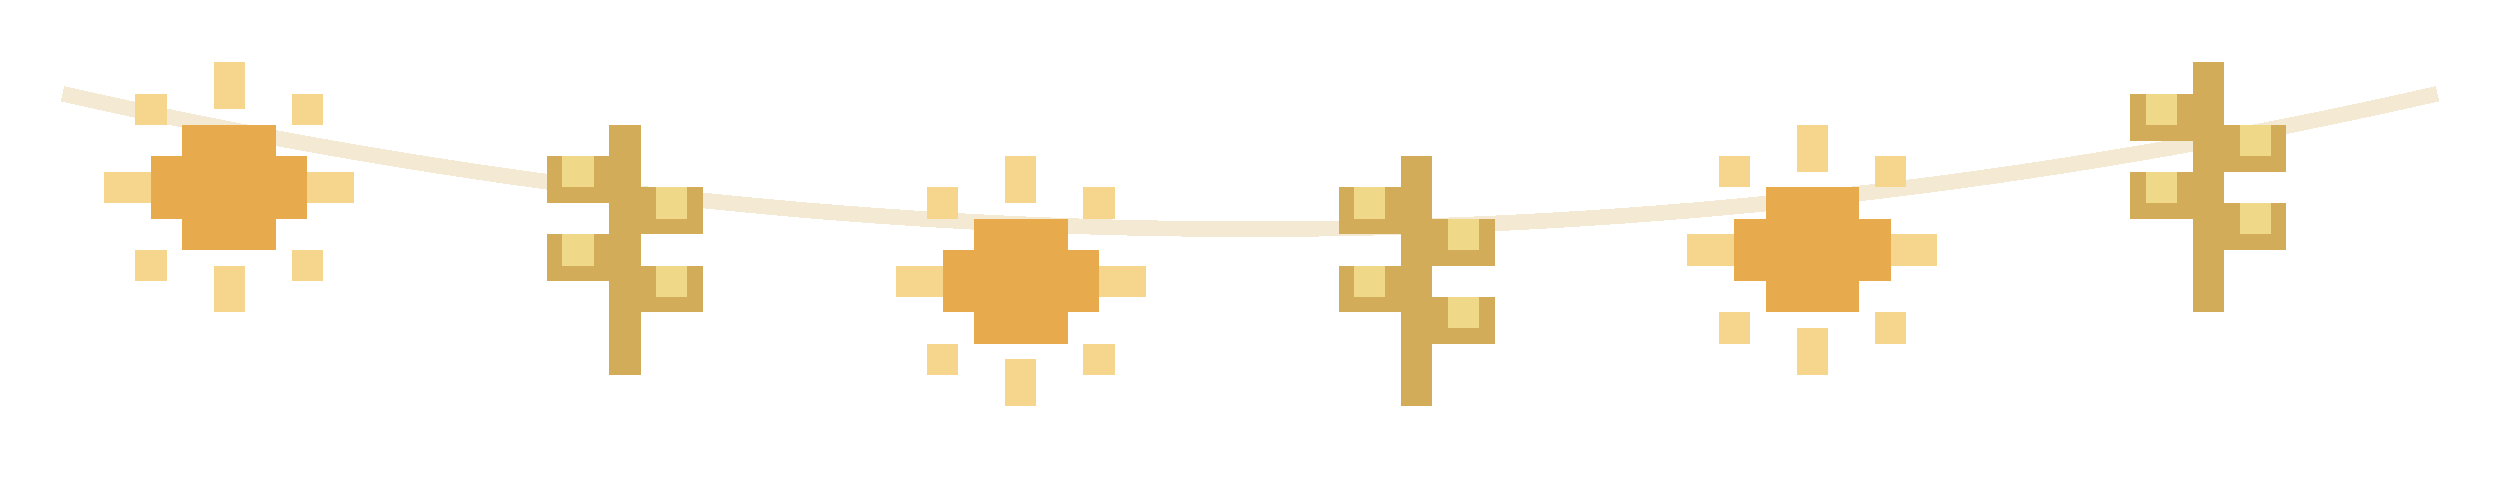
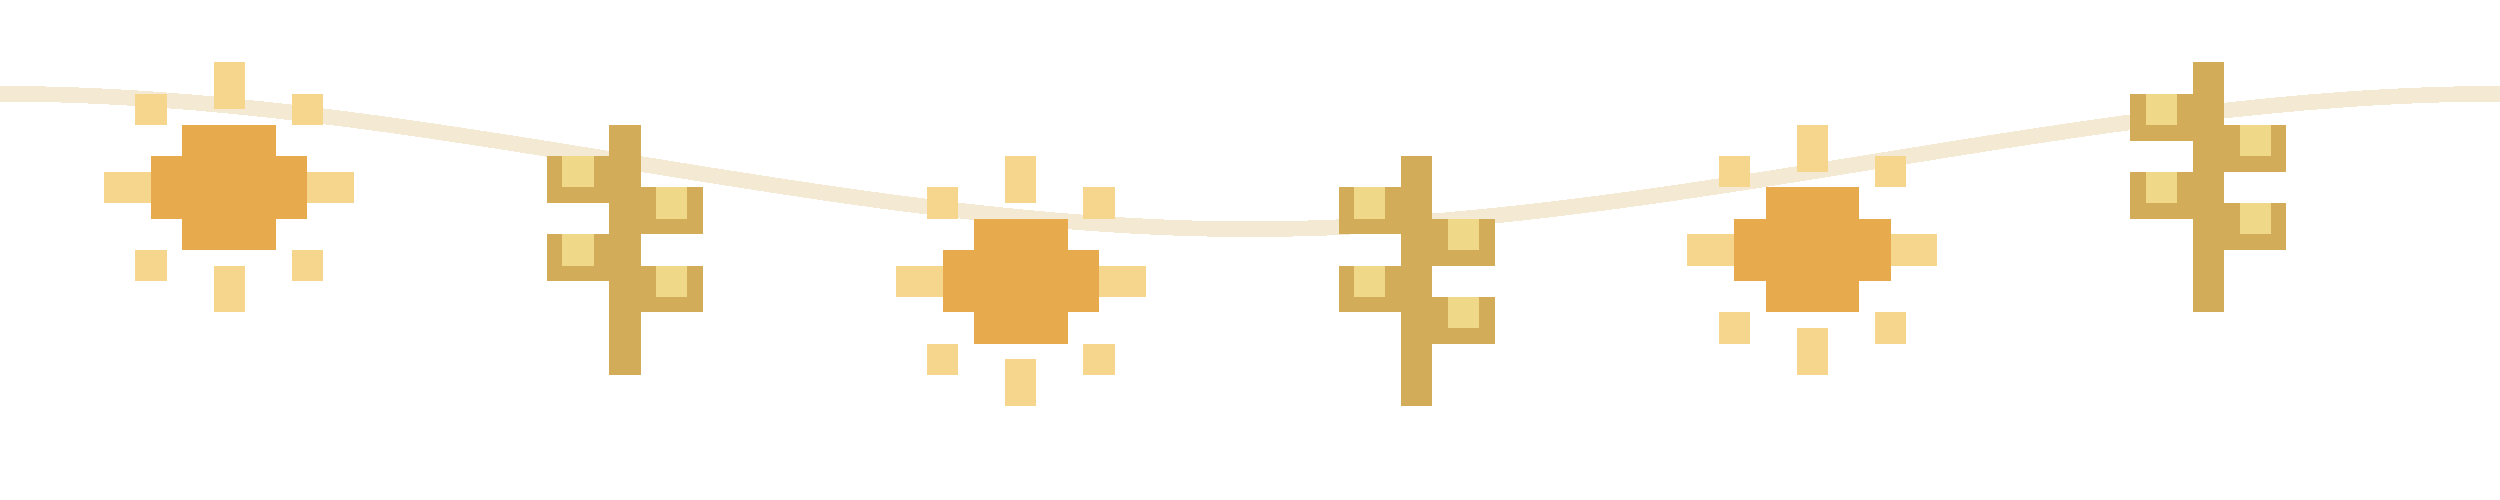
<svg xmlns="http://www.w3.org/2000/svg" viewBox="0 0 480 96" shape-rendering="crispEdges">
-   <path d="M12 18q228 52 456 0" fill="none" stroke="#ead8af" stroke-opacity=".55" stroke-width="3" />
+   <path d="M0 18C80 18 160 44 240 44S400 18 480 18" fill="none" stroke="#ead8af" stroke-opacity=".55" stroke-width="3" />
  <g transform="translate(20 12) scale(1.5)">
    <path fill="#f6d58c" d="M14 0h4v6h-4zM14 26h4v6h-4zM0 14h6v4H0zM26 14h6v4h-6zM4 4h4v4H4zM24 4h4v4h-4zM4 24h4v4H4zM24 24h4v4h-4z" />
    <path fill="#e7aa4d" d="M10 8h12v4h4v8h-4v4H10v-4H6v-8h4z" />
  </g>
  <g transform="translate(96 24) scale(1.5)">
    <path fill="#d2ac58" d="M14 0h4v32h-4zM6 4h8v6H6zM18 8h8v6h-8zM6 14h8v6H6zM18 18h8v6h-8z" />
    <path fill="#f0d889" d="M8 4h4v4H8zM20 8h4v4h-4zM8 14h4v4H8zM20 18h4v4h-4z" />
  </g>
  <g transform="translate(172 30) scale(1.5)">
    <path fill="#f6d58c" d="M14 0h4v6h-4zM14 26h4v6h-4zM0 14h6v4H0zM26 14h6v4h-6zM4 4h4v4H4zM24 4h4v4h-4zM4 24h4v4H4zM24 24h4v4h-4z" />
    <path fill="#e7aa4d" d="M10 8h12v4h4v8h-4v4H10v-4H6v-8h4z" />
  </g>
  <g transform="translate(248 30) scale(1.5)">
    <path fill="#d2ac58" d="M14 0h4v32h-4zM6 4h8v6H6zM18 8h8v6h-8zM6 14h8v6H6zM18 18h8v6h-8z" />
    <path fill="#f0d889" d="M8 4h4v4H8zM20 8h4v4h-4zM8 14h4v4H8zM20 18h4v4h-4z" />
  </g>
  <g transform="translate(324 24) scale(1.5)">
    <path fill="#f6d58c" d="M14 0h4v6h-4zM14 26h4v6h-4zM0 14h6v4H0zM26 14h6v4h-6zM4 4h4v4H4zM24 4h4v4h-4zM4 24h4v4H4zM24 24h4v4h-4z" />
    <path fill="#e7aa4d" d="M10 8h12v4h4v8h-4v4H10v-4H6v-8h4z" />
  </g>
  <g transform="translate(400 12) scale(1.5)">
    <path fill="#d2ac58" d="M14 0h4v32h-4zM6 4h8v6H6zM18 8h8v6h-8zM6 14h8v6H6zM18 18h8v6h-8z" />
    <path fill="#f0d889" d="M8 4h4v4H8zM20 8h4v4h-4zM8 14h4v4H8zM20 18h4v4h-4z" />
  </g>
</svg>
